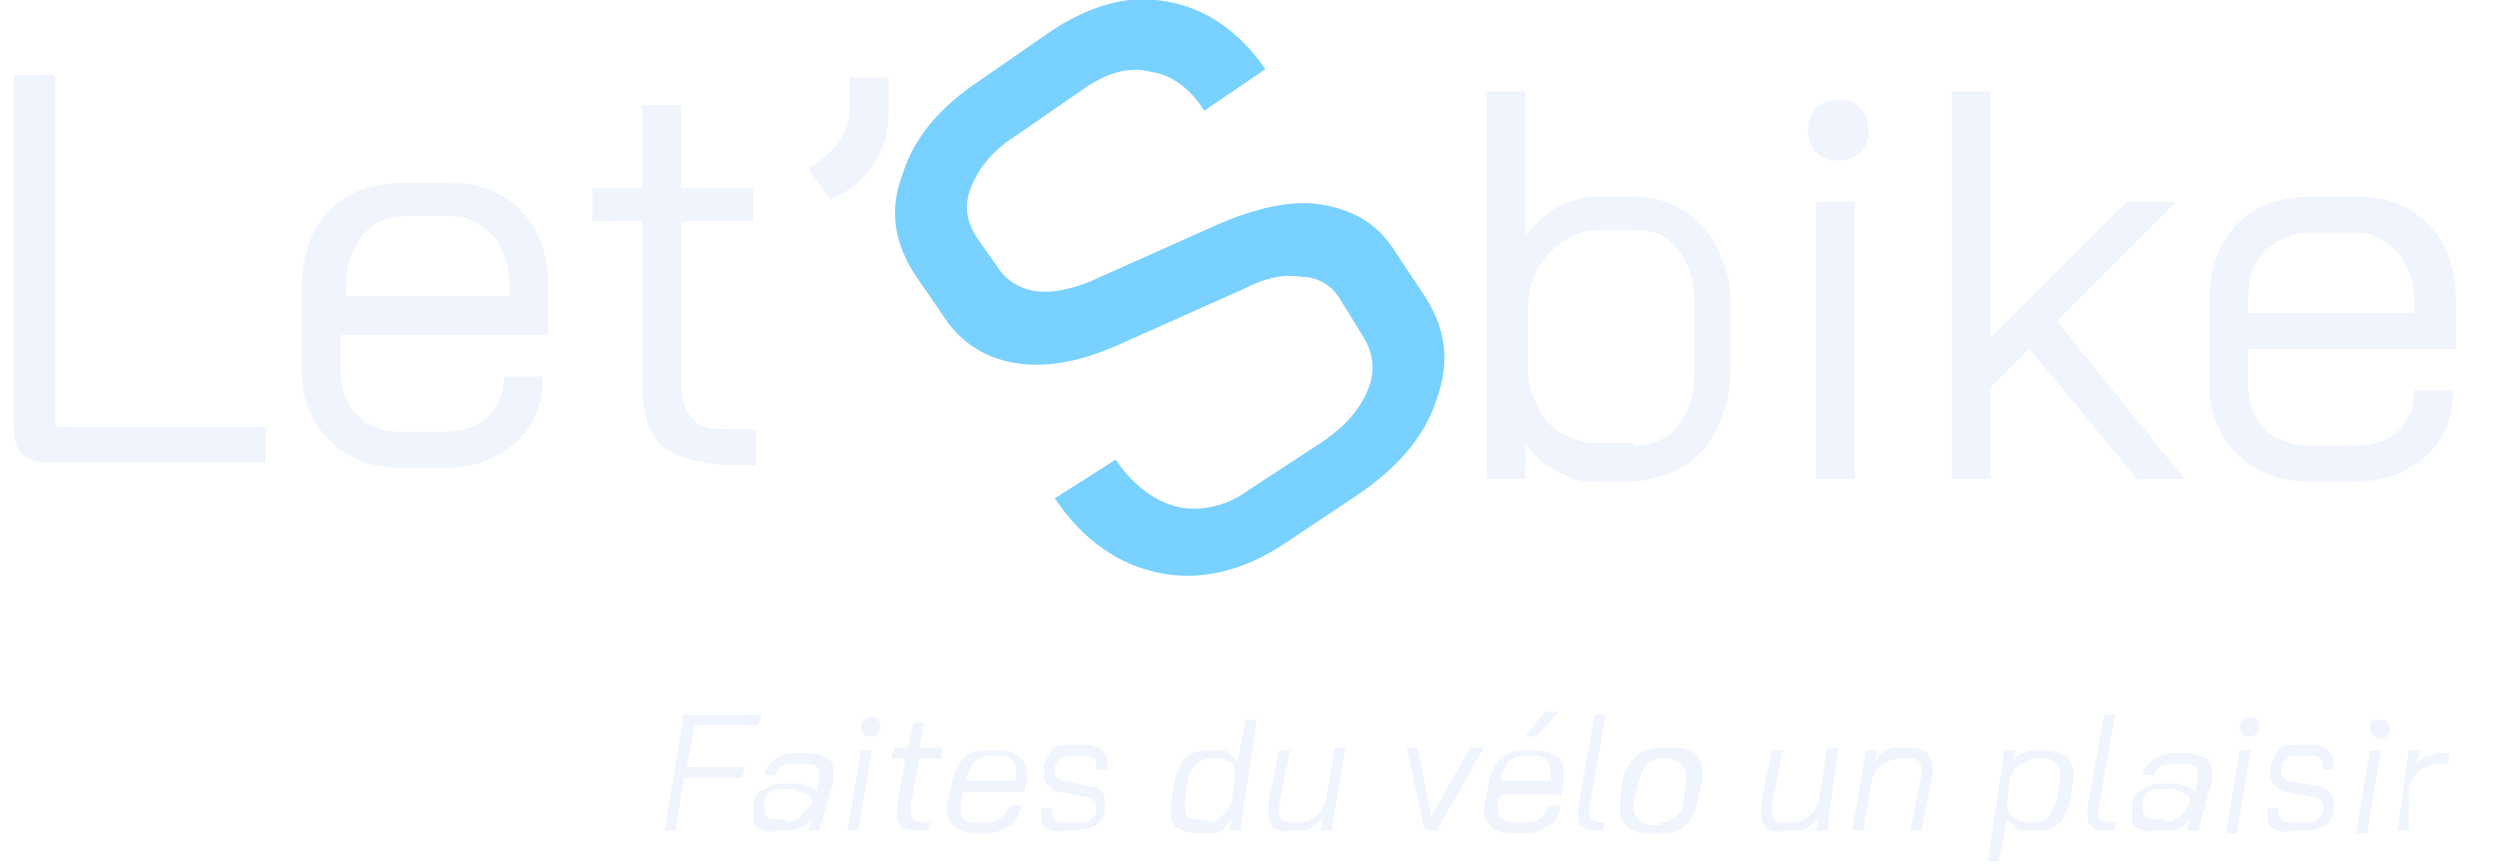
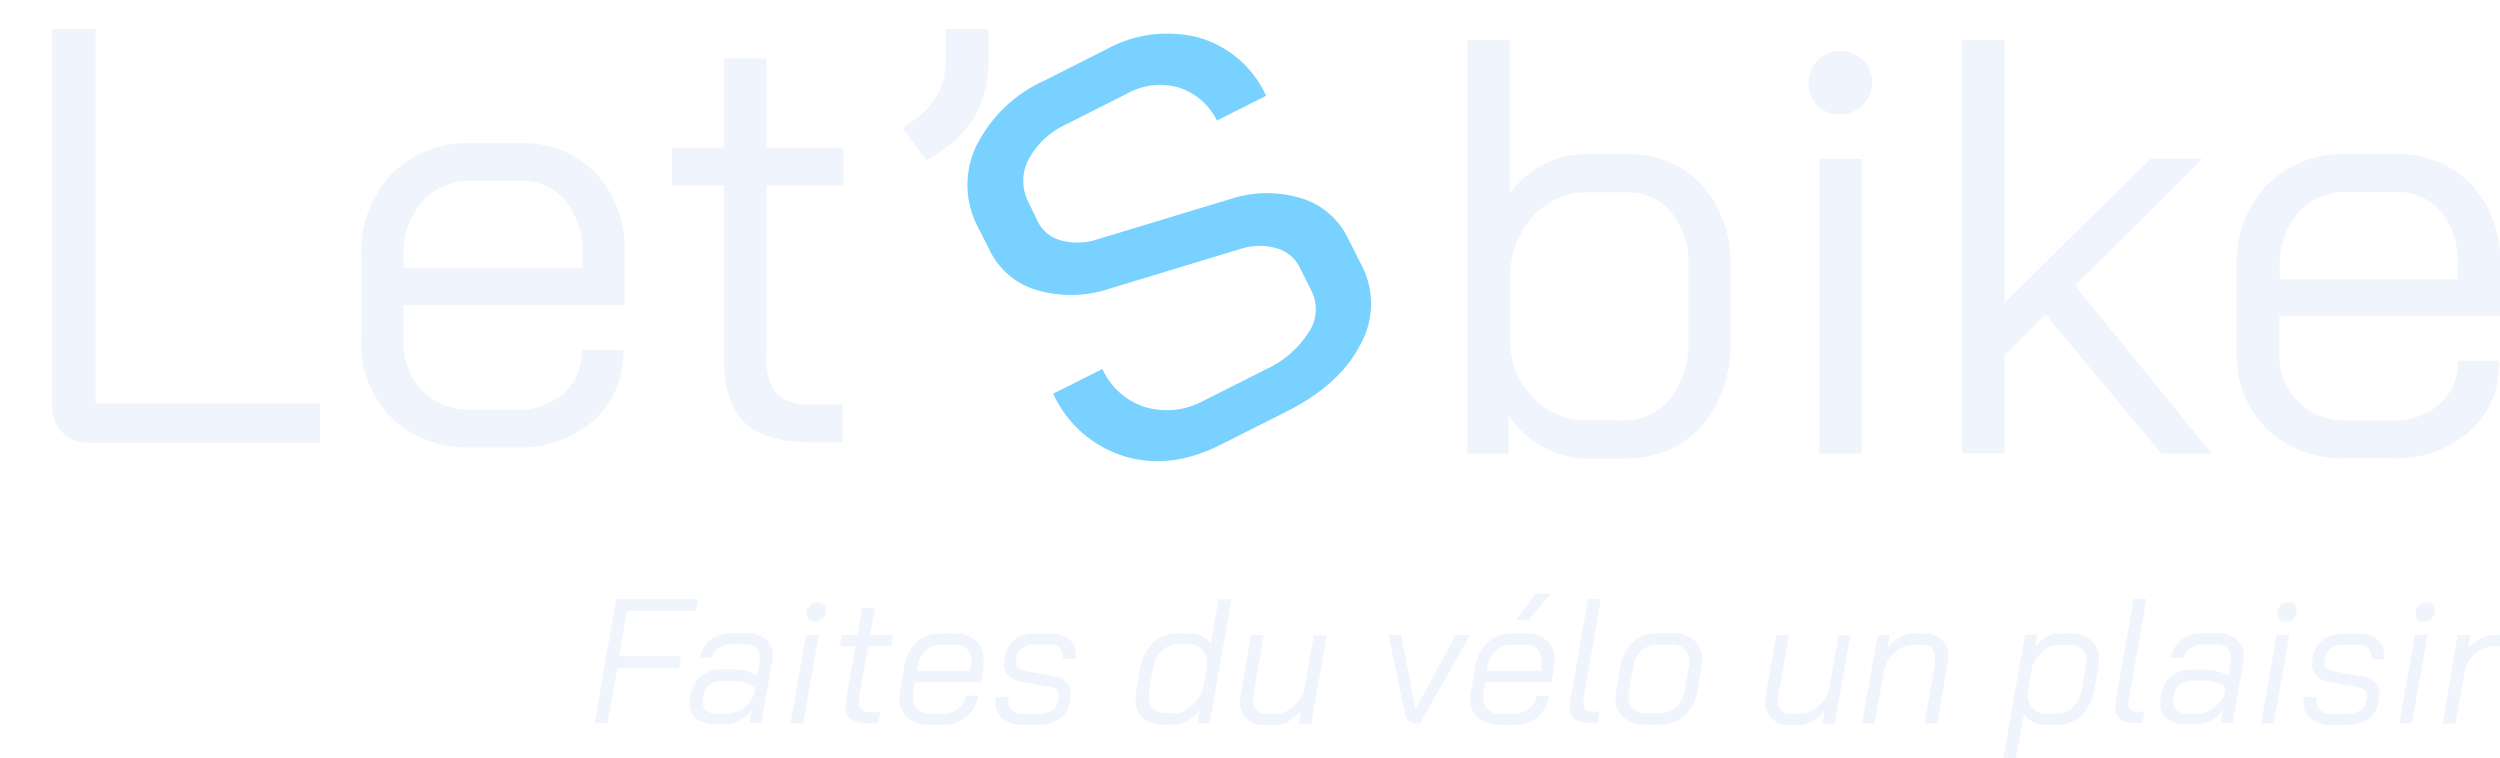
- <svg xmlns="http://www.w3.org/2000/svg" version="1.1" id="Calque_1" x="0px" y="0px" viewBox="0 0 90.3 31.2" style="enable-background:new 0 0 90.3 31.2;" xml:space="preserve">
-   <style type="text/css">
- 	.st0{fill:#78D1FF;}
- 	.st1{fill:none;}
- 	.st2{enable-background:new    ;}
- 	.st3{fill:#F0F4FC;}
- </style>
-   <g>
-     <g>
-       <path class="st0" d="M41.9,20.7c-1.5-0.3-2.8-1.2-3.8-2.7l2.2-1.4c0.6,0.9,1.4,1.5,2.2,1.7s1.8,0,2.6-0.6l2.6-1.7    c0.9-0.6,1.4-1.2,1.7-1.9c0.3-0.7,0.2-1.4-0.2-2l-0.8-1.3C48.1,10.3,47.6,10,47,10c-0.6-0.1-1.2,0-2,0.4l-4.7,2.1    c-1.4,0.6-2.6,0.8-3.7,0.6c-1.1-0.2-2-0.8-2.6-1.8L33.1,10c-0.8-1.2-1-2.4-0.5-3.7C33,5,33.9,3.9,35.4,2.9L38,1.1    c0.9-0.6,1.9-1,2.8-1.1c0.9-0.1,1.9,0.1,2.7,0.5s1.6,1.1,2.2,2L43.5,4c-0.5-0.8-1.2-1.3-1.9-1.4c-0.8-0.2-1.5,0-2.3,0.5l-2.6,1.8    c-0.8,0.5-1.3,1.1-1.6,1.8c-0.3,0.7-0.2,1.3,0.2,1.9l0.7,1c0.3,0.5,0.8,0.8,1.3,0.9c0.6,0.1,1.2,0,2-0.3L44,8.1    c1.4-0.6,2.7-0.9,3.8-0.7s2,0.7,2.6,1.7l1,1.5c0.8,1.2,1,2.4,0.5,3.8c-0.4,1.3-1.4,2.5-2.9,3.5l-2.7,1.8    C44.9,20.6,43.4,21,41.9,20.7z" />
-     </g>
-   </g>
-   <rect x="-1.2" y="2.7" class="st1" width="35" height="17.9" />
-   <g class="st2">
-     <path class="st3" d="M0.8,16.4c-0.2-0.2-0.3-0.5-0.3-1V2.7h1.5v12.7h7.6v1.3H1.7C1.3,16.7,1,16.6,0.8,16.4z" />
-     <path class="st3" d="M11.9,15.9c-0.7-0.7-1-1.5-1-2.6v-2.9c0-1.1,0.3-2.1,1-2.8c0.7-0.7,1.6-1,2.7-1h1.6c1.1,0,1.9,0.3,2.6,1   c0.7,0.7,1,1.6,1,2.7v1.8h-7.5v1.2c0,0.7,0.2,1.3,0.6,1.7c0.4,0.4,1,0.6,1.6,0.6h1.5c0.7,0,1.2-0.2,1.6-0.5   c0.4-0.4,0.6-0.9,0.6-1.5h1.4c0,1-0.3,1.8-1,2.4c-0.7,0.6-1.5,0.9-2.6,0.9h-1.5C13.5,16.9,12.6,16.6,11.9,15.9z M18.4,10.8v-0.5   c0-0.7-0.2-1.3-0.6-1.8c-0.4-0.4-0.9-0.7-1.5-0.7h-1.6c-0.7,0-1.2,0.2-1.6,0.7s-0.6,1.1-0.6,1.8v0.4H18.4z" />
-     <path class="st3" d="M23.9,16.1c-0.5-0.5-0.7-1.2-0.7-2.2V8h-1.8V6.8h1.8v-3h1.4v3h2.6V8h-2.6v5.8c0,0.6,0.1,1,0.4,1.3   c0.2,0.3,0.6,0.4,1.2,0.4h1.1v1.3h-1.1C25.1,16.7,24.4,16.5,23.9,16.1z" />
-     <path class="st3" d="M29.2,6.1l0.3-0.2c0.4-0.3,0.7-0.6,0.9-0.9s0.3-0.8,0.3-1.2v-1h1.4v1c0,0.7-0.1,1.4-0.4,1.9   c-0.3,0.5-0.7,1-1.3,1.3l-0.4,0.2L29.2,6.1z" />
-   </g>
-   <rect x="52.6" y="3.2" class="st1" width="37.7" height="16.9" />
-   <g class="st2">
-     <path class="st3" d="M56.2,17c-0.5-0.3-0.9-0.6-1.1-1v1.3h-1.4v-14h1.4v5.2c0.3-0.4,0.7-0.7,1.1-1c0.5-0.2,0.9-0.4,1.4-0.4h1.4   c0.7,0,1.3,0.2,1.8,0.5s0.9,0.8,1.2,1.3c0.3,0.6,0.5,1.2,0.5,1.9v2.6c0,0.8-0.2,1.5-0.5,2.1c-0.3,0.6-0.7,1.1-1.3,1.4   s-1.2,0.5-1.9,0.5h-1.4C57.2,17.4,56.7,17.3,56.2,17z M59,16.1c0.6,0,1.2-0.2,1.6-0.7c0.4-0.5,0.6-1.1,0.6-2v-2.6   c0-0.7-0.2-1.3-0.6-1.8s-0.9-0.7-1.5-0.7h-1.3c-0.7,0-1.3,0.3-1.8,0.8s-0.8,1.2-0.8,2v2.4c0,0.5,0.2,0.9,0.4,1.3s0.5,0.7,0.9,0.9   c0.4,0.2,0.8,0.3,1.2,0.3H59z" />
-     <path class="st3" d="M65.6,5.5c-0.2-0.2-0.3-0.5-0.3-0.8c0-0.3,0.1-0.6,0.3-0.8c0.2-0.2,0.5-0.3,0.8-0.3c0.3,0,0.6,0.1,0.8,0.3   c0.2,0.2,0.3,0.5,0.3,0.8c0,0.3-0.1,0.6-0.3,0.8c-0.2,0.2-0.5,0.3-0.8,0.3C66,5.8,65.8,5.7,65.6,5.5z M65.6,7.3h1.4v10h-1.4V7.3z" />
-     <path class="st3" d="M77.2,17.3l-3.9-4.7l-1.4,1.4v3.3h-1.4v-14h1.4v8.9l4.9-4.9h1.8l-4.3,4.3l4.6,5.7H77.2z" />
-     <path class="st3" d="M80.8,16.4c-0.7-0.7-1-1.5-1-2.6v-2.9c0-1.1,0.3-2.1,1-2.8s1.6-1,2.7-1h1.6c1.1,0,1.9,0.3,2.6,1s1,1.6,1,2.7   v1.8h-7.5v1.2c0,0.7,0.2,1.3,0.6,1.7c0.4,0.4,1,0.6,1.7,0.6H85c0.7,0,1.2-0.2,1.6-0.5c0.4-0.4,0.6-0.9,0.6-1.5h1.4   c0,1-0.3,1.8-1,2.4c-0.7,0.6-1.5,0.9-2.6,0.9h-1.5C82.4,17.4,81.5,17.1,80.8,16.4z M87.2,11.4v-0.5c0-0.7-0.2-1.3-0.6-1.8   c-0.4-0.4-0.9-0.7-1.5-0.7h-1.6c-0.7,0-1.2,0.2-1.7,0.7s-0.6,1.1-0.6,1.8v0.4H87.2z" />
-   </g>
-   <rect x="15.4" y="25.8" class="st1" width="73.5" height="4.9" />
-   <g class="st2">
-     <path class="st3" d="M24.7,25.8h2.8l-0.1,0.4h-2.3l-0.3,1.5h2.1l-0.1,0.4h-2.1L24.4,30h-0.4L24.7,25.8z" />
-     <path class="st3" d="M27.4,29.9c-0.2-0.1-0.2-0.3-0.2-0.5c0,0,0-0.1,0-0.1l0-0.2c0-0.3,0.2-0.5,0.4-0.6c0.2-0.1,0.4-0.2,0.7-0.2   h0.4c0.1,0,0.3,0,0.4,0.1c0.2,0,0.3,0.1,0.4,0.2l0.1-0.5c0-0.1,0-0.1,0-0.1c0-0.1,0-0.2-0.1-0.3s-0.2-0.1-0.4-0.1h-0.5   c-0.2,0-0.3,0-0.4,0.1c-0.1,0.1-0.2,0.2-0.2,0.3h-0.4c0-0.2,0.2-0.4,0.4-0.6c0.2-0.1,0.4-0.2,0.7-0.2h0.5c0.3,0,0.5,0.1,0.7,0.2   s0.2,0.3,0.2,0.6c0,0.1,0,0.1,0,0.2L29.6,30h-0.4l0.1-0.4c-0.1,0.1-0.3,0.3-0.4,0.3s-0.3,0.1-0.4,0.1h-0.4   C27.8,30.1,27.6,30,27.4,29.9z M28.4,29.7c0.2,0,0.4-0.1,0.5-0.2s0.3-0.3,0.4-0.5l0-0.2c-0.1-0.1-0.2-0.1-0.3-0.2   c-0.1,0-0.3-0.1-0.4-0.1h-0.4c-0.2,0-0.3,0-0.4,0.1c-0.1,0.1-0.2,0.2-0.2,0.3l0,0.2c0,0,0,0.1,0,0.1c0,0.1,0,0.2,0.1,0.3   c0.1,0.1,0.2,0.1,0.3,0.1H28.4z" />
-     <path class="st3" d="M31.1,27.1h0.4L31,30h-0.4L31.1,27.1z M31.2,26.5c0,0-0.1-0.1-0.1-0.2c0-0.1,0-0.2,0.1-0.3   c0.1-0.1,0.2-0.1,0.3-0.1c0.1,0,0.2,0,0.2,0.1c0,0,0.1,0.1,0.1,0.2c0,0.1,0,0.2-0.1,0.3c-0.1,0.1-0.2,0.1-0.3,0.1   C31.3,26.6,31.3,26.6,31.2,26.5z" />
-     <path class="st3" d="M32.6,29.9c-0.1-0.1-0.2-0.2-0.2-0.5c0-0.1,0-0.2,0-0.3l0.3-1.7h-0.5l0.1-0.4h0.5l0.2-0.9h0.4l-0.2,0.9h0.8   L34,27.4h-0.8l-0.3,1.7c0,0,0,0.1,0,0.2c0,0.1,0,0.2,0.1,0.3s0.2,0.1,0.3,0.1h0.3L33.5,30h-0.3C32.9,30,32.8,30,32.6,29.9z" />
-     <path class="st3" d="M34.5,29.9c-0.2-0.2-0.3-0.4-0.3-0.6c0-0.1,0-0.1,0-0.2l0.2-0.9c0.1-0.4,0.2-0.6,0.4-0.8   c0.2-0.2,0.5-0.3,0.8-0.3h0.5c0.3,0,0.5,0.1,0.7,0.2c0.2,0.2,0.3,0.4,0.3,0.7c0,0.1,0,0.1,0,0.2L37,28.6h-2.2L34.7,29   c0,0,0,0.1,0,0.2c0,0.2,0,0.3,0.1,0.4c0.1,0.1,0.2,0.1,0.4,0.1h0.5c0.2,0,0.4-0.1,0.5-0.2c0.1-0.1,0.2-0.3,0.3-0.4h0.4   c-0.1,0.3-0.2,0.6-0.4,0.7s-0.5,0.3-0.8,0.3h-0.5C35,30.1,34.7,30,34.5,29.9z M36.7,28.3l0-0.2c0-0.1,0-0.1,0-0.2   c0-0.2,0-0.3-0.1-0.4c-0.1-0.1-0.2-0.2-0.4-0.2h-0.5c-0.2,0-0.4,0.1-0.5,0.2s-0.2,0.3-0.3,0.6l0,0.1H36.7z" />
-     <path class="st3" d="M37.8,29.9c-0.2-0.1-0.2-0.3-0.2-0.5c0-0.1,0-0.1,0-0.2H38c0,0.1,0,0.1,0,0.1c0,0.1,0,0.2,0.1,0.3   s0.2,0.1,0.4,0.1H39c0.2,0,0.3,0,0.4-0.1c0.1-0.1,0.2-0.2,0.2-0.3l0-0.2c0,0,0,0,0,0c0-0.1,0-0.1-0.1-0.2c-0.1,0-0.1-0.1-0.2-0.1   l-1-0.2c-0.2,0-0.3-0.1-0.4-0.2c-0.1-0.1-0.2-0.2-0.2-0.4c0,0,0-0.1,0-0.1l0-0.2c0-0.2,0.2-0.4,0.3-0.6s0.4-0.2,0.7-0.2h0.5   c0.3,0,0.5,0.1,0.6,0.2c0.2,0.1,0.2,0.3,0.2,0.5c0,0.1,0,0.1,0,0.2h-0.4c0,0,0-0.1,0-0.1c0-0.1,0-0.2-0.1-0.3   c-0.1-0.1-0.2-0.1-0.3-0.1h-0.5c-0.2,0-0.3,0-0.4,0.1c-0.1,0.1-0.2,0.2-0.2,0.3l0,0.2c0,0.1,0,0.1,0.1,0.2c0.1,0.1,0.1,0.1,0.2,0.1   l1,0.2c0.2,0,0.3,0.1,0.4,0.2c0.1,0.1,0.1,0.2,0.1,0.4c0,0,0,0.1,0,0.1l0,0.2c0,0.2-0.2,0.4-0.3,0.5c-0.2,0.1-0.4,0.2-0.7,0.2h-0.5   C38.2,30.1,37.9,30,37.8,29.9z" />
-     <path class="st3" d="M42.5,29.9c-0.2-0.2-0.2-0.4-0.2-0.6c0-0.1,0-0.2,0-0.3l0.1-0.7c0.1-0.4,0.2-0.7,0.4-0.9   c0.2-0.2,0.5-0.3,0.8-0.3h0.4c0.2,0,0.3,0,0.4,0.1c0.1,0.1,0.2,0.2,0.3,0.3l0.3-1.5h0.4L44.8,30h-0.4l0.1-0.4   c-0.1,0.1-0.2,0.3-0.4,0.4c-0.1,0.1-0.3,0.1-0.4,0.1h-0.4C42.9,30.1,42.7,30,42.5,29.9z M43.6,29.7c0.1,0,0.3,0,0.4-0.1   c0.1-0.1,0.2-0.2,0.3-0.3c0.1-0.1,0.2-0.3,0.2-0.4l0.1-0.8c0-0.2,0-0.4-0.1-0.5c-0.1-0.1-0.3-0.2-0.4-0.2h-0.4   c-0.2,0-0.4,0.1-0.5,0.2c-0.2,0.2-0.3,0.4-0.3,0.6l-0.1,0.7c0,0.1,0,0.1,0,0.2c0,0.2,0,0.3,0.1,0.4c0.1,0.1,0.2,0.1,0.4,0.1H43.6z" />
-     <path class="st3" d="M46,29.9c-0.1-0.1-0.2-0.3-0.2-0.6c0-0.1,0-0.1,0-0.2l0.4-2h0.4l-0.4,2c0,0.1,0,0.1,0,0.2c0,0.1,0,0.2,0.1,0.3   s0.2,0.1,0.3,0.1H47c0.2,0,0.4-0.1,0.5-0.2c0.2-0.1,0.3-0.3,0.4-0.6l0.3-1.9h0.4l-0.5,3h-0.4l0.1-0.5c-0.1,0.2-0.3,0.3-0.4,0.4   c-0.2,0.1-0.3,0.1-0.4,0.1h-0.4C46.4,30.1,46.2,30,46,29.9z" />
-     <path class="st3" d="M51.4,29.7l-0.6-2.7h0.4l0.5,2.5h0l1.4-2.5h0.5l-1.7,3h-0.2C51.5,30,51.4,29.9,51.4,29.7z" />
-     <path class="st3" d="M53.9,29.9c-0.2-0.2-0.3-0.4-0.3-0.6c0-0.1,0-0.1,0-0.2l0.2-0.9c0.1-0.4,0.2-0.6,0.4-0.8   c0.2-0.2,0.5-0.3,0.8-0.3h0.5c0.3,0,0.5,0.1,0.7,0.2s0.3,0.4,0.3,0.7c0,0.1,0,0.1,0,0.2l-0.1,0.5h-2.2L54.1,29c0,0,0,0.1,0,0.2   c0,0.2,0,0.3,0.2,0.4c0.1,0.1,0.2,0.1,0.4,0.1h0.5c0.2,0,0.4-0.1,0.5-0.2s0.2-0.3,0.3-0.4h0.4c-0.1,0.3-0.2,0.6-0.4,0.7   s-0.5,0.3-0.8,0.3h-0.5C54.3,30.1,54,30,53.9,29.9z M56,28.3l0-0.2c0-0.1,0-0.1,0-0.2c0-0.2,0-0.3-0.1-0.4   c-0.1-0.1-0.2-0.2-0.4-0.2H55c-0.2,0-0.4,0.1-0.5,0.2c-0.1,0.1-0.2,0.3-0.3,0.6l0,0.1H56z M55.8,25.7h0.5l-0.8,0.9h-0.4L55.8,25.7z   " />
-     <path class="st3" d="M57.2,29.9C57,29.8,57,29.7,57,29.5c0-0.1,0-0.2,0-0.3l0.6-3.4H58l-0.6,3.4c0,0.1,0,0.1,0,0.2   c0,0.1,0,0.2,0.1,0.2c0.1,0,0.1,0.1,0.3,0.1H58L57.9,30h-0.2C57.5,30,57.3,30,57.2,29.9z" />
-     <path class="st3" d="M58.8,29.9c-0.2-0.2-0.3-0.4-0.3-0.7c0-0.1,0-0.1,0-0.2l0.1-0.8c0.1-0.4,0.2-0.6,0.4-0.8S59.6,27,60,27h0.5   c0.3,0,0.6,0.1,0.7,0.2c0.2,0.2,0.3,0.4,0.3,0.7c0,0.1,0,0.1,0,0.2L61.3,29c-0.1,0.4-0.2,0.6-0.4,0.8c-0.2,0.2-0.5,0.3-0.8,0.3   h-0.5C59.2,30.1,59,30,58.8,29.9z M60,29.7c0.2,0,0.4-0.1,0.5-0.2c0.2-0.1,0.3-0.3,0.3-0.5l0.1-0.8c0-0.1,0-0.1,0-0.2   c0-0.2-0.1-0.3-0.2-0.4c-0.1-0.1-0.2-0.2-0.4-0.2H60c-0.2,0-0.4,0.1-0.5,0.2c-0.1,0.1-0.2,0.3-0.3,0.6L59,29c0,0.1,0,0.1,0,0.2   c0,0.2,0.1,0.3,0.2,0.4c0.1,0.1,0.2,0.2,0.4,0.2H60z" />
-     <path class="st3" d="M63.8,29.9c-0.1-0.1-0.2-0.3-0.2-0.6c0-0.1,0-0.1,0-0.2l0.4-2h0.4l-0.4,2c0,0.1,0,0.1,0,0.2   c0,0.1,0,0.2,0.1,0.3s0.2,0.1,0.3,0.1h0.4c0.2,0,0.4-0.1,0.5-0.2c0.2-0.1,0.3-0.3,0.4-0.6l0.3-1.9h0.4L66,30h-0.4l0.1-0.5   c-0.1,0.2-0.3,0.3-0.4,0.4c-0.2,0.1-0.3,0.1-0.4,0.1h-0.4C64.2,30.1,63.9,30,63.8,29.9z" />
-     <path class="st3" d="M67.4,27.1h0.4l-0.1,0.4c0.1-0.2,0.3-0.3,0.4-0.4c0.2-0.1,0.3-0.1,0.4-0.1H69c0.3,0,0.5,0.1,0.6,0.2   c0.1,0.1,0.2,0.3,0.2,0.6c0,0.1,0,0.1,0,0.2l-0.4,2H69l0.4-2c0,0,0-0.1,0-0.2c0-0.1,0-0.3-0.1-0.3c-0.1-0.1-0.2-0.1-0.3-0.1h-0.4   c-0.2,0-0.4,0.1-0.6,0.2c-0.2,0.1-0.3,0.3-0.4,0.6L67.3,30h-0.4L67.4,27.1z" />
-     <path class="st3" d="M72.4,27.1h0.4l-0.1,0.4c0.1-0.1,0.2-0.3,0.4-0.3c0.1-0.1,0.3-0.1,0.4-0.1h0.4c0.3,0,0.5,0.1,0.7,0.2   c0.2,0.2,0.3,0.4,0.3,0.6c0,0,0,0.1,0,0.2l-0.1,0.7c-0.1,0.4-0.2,0.7-0.4,0.9c-0.2,0.2-0.5,0.3-0.8,0.3h-0.4c-0.2,0-0.3,0-0.4-0.1   c-0.1-0.1-0.2-0.2-0.3-0.3l-0.3,1.5h-0.4L72.4,27.1z M73.5,29.7c0.2,0,0.4-0.1,0.5-0.2c0.1-0.2,0.2-0.4,0.3-0.6l0.1-0.7   c0-0.1,0-0.1,0-0.2c0-0.2,0-0.3-0.1-0.4c-0.1-0.1-0.2-0.2-0.4-0.2h-0.4c-0.2,0-0.3,0.1-0.5,0.2s-0.3,0.3-0.4,0.5L72.5,29   c0,0.2,0,0.4,0.2,0.5c0.1,0.1,0.3,0.2,0.5,0.2H73.5z" />
-     <path class="st3" d="M75.6,29.9c-0.1-0.1-0.2-0.2-0.2-0.4c0-0.1,0-0.2,0-0.3l0.6-3.4h0.4l-0.6,3.4c0,0.1,0,0.1,0,0.2   c0,0.1,0,0.2,0.1,0.2s0.1,0.1,0.3,0.1h0.2L76.4,30h-0.2C75.9,30,75.7,30,75.6,29.9z" />
-     <path class="st3" d="M77.2,29.9c-0.2-0.1-0.2-0.3-0.2-0.5c0,0,0-0.1,0-0.1l0-0.2c0-0.3,0.2-0.5,0.4-0.6c0.2-0.1,0.4-0.2,0.7-0.2   h0.4c0.1,0,0.3,0,0.4,0.1c0.2,0,0.3,0.1,0.4,0.2l0.1-0.5c0-0.1,0-0.1,0-0.1c0-0.1,0-0.2-0.1-0.3c-0.1-0.1-0.2-0.1-0.4-0.1h-0.5   c-0.2,0-0.3,0-0.4,0.1s-0.2,0.2-0.2,0.3h-0.4c0-0.2,0.2-0.4,0.4-0.6c0.2-0.1,0.4-0.2,0.7-0.2h0.5c0.3,0,0.5,0.1,0.7,0.2   s0.2,0.3,0.2,0.6c0,0.1,0,0.1,0,0.2L79.4,30H79l0.1-0.4c-0.1,0.1-0.3,0.3-0.4,0.3c-0.1,0.1-0.3,0.1-0.5,0.1h-0.4   C77.6,30.1,77.4,30,77.2,29.9z M78.2,29.7c0.2,0,0.4-0.1,0.5-0.2c0.2-0.1,0.3-0.3,0.4-0.5l0-0.2c-0.1-0.1-0.2-0.1-0.3-0.2   c-0.1,0-0.3-0.1-0.4-0.1h-0.4c-0.2,0-0.3,0-0.4,0.1c-0.1,0.1-0.2,0.2-0.2,0.3l0,0.2c0,0,0,0.1,0,0.1c0,0.1,0,0.2,0.1,0.3   c0.1,0.1,0.2,0.1,0.3,0.1H78.2z" />
-     <path class="st3" d="M80.9,27.1h0.4l-0.5,3h-0.4L80.9,27.1z M81,26.5c0,0-0.1-0.1-0.1-0.2c0-0.1,0-0.2,0.1-0.3   c0.1-0.1,0.2-0.1,0.3-0.1c0.1,0,0.2,0,0.2,0.1c0.1,0,0.1,0.1,0.1,0.2c0,0.1,0,0.2-0.1,0.3c-0.1,0.1-0.2,0.1-0.3,0.1   C81.1,26.6,81.1,26.6,81,26.5z" />
-     <path class="st3" d="M82.1,29.9c-0.2-0.1-0.2-0.3-0.2-0.5c0-0.1,0-0.1,0-0.2h0.4c0,0.1,0,0.1,0,0.1c0,0.1,0,0.2,0.1,0.3   c0.1,0.1,0.2,0.1,0.4,0.1h0.5c0.2,0,0.3,0,0.4-0.1c0.1-0.1,0.2-0.2,0.2-0.3l0-0.2c0,0,0,0,0,0c0-0.1,0-0.1-0.1-0.2   s-0.1-0.1-0.2-0.1l-1-0.2c-0.2,0-0.3-0.1-0.4-0.2c-0.1-0.1-0.2-0.2-0.2-0.4c0,0,0-0.1,0-0.1l0-0.2c0-0.2,0.2-0.4,0.3-0.6   s0.4-0.2,0.7-0.2h0.5c0.3,0,0.5,0.1,0.6,0.2s0.2,0.3,0.2,0.5c0,0.1,0,0.1,0,0.2h-0.4c0,0,0-0.1,0-0.1c0-0.1,0-0.2-0.1-0.3   c-0.1-0.1-0.2-0.1-0.3-0.1h-0.5c-0.2,0-0.3,0-0.4,0.1c-0.1,0.1-0.2,0.2-0.2,0.3l0,0.2c0,0.1,0,0.1,0.1,0.2c0.1,0.1,0.1,0.1,0.2,0.1   l1,0.2c0.2,0,0.3,0.1,0.4,0.2c0.1,0.1,0.2,0.2,0.2,0.4c0,0,0,0.1,0,0.1l0,0.2c0,0.2-0.2,0.4-0.3,0.5c-0.2,0.1-0.4,0.2-0.7,0.2h-0.5   C82.5,30.1,82.2,30,82.1,29.9z" />
-     <path class="st3" d="M85.6,27.1H86l-0.5,3h-0.4L85.6,27.1z M85.7,26.5c0,0-0.1-0.1-0.1-0.2c0-0.1,0-0.2,0.1-0.3   C85.8,26,85.9,26,86,26c0.1,0,0.2,0,0.2,0.1c0.1,0,0.1,0.1,0.1,0.2c0,0.1,0,0.2-0.1,0.3c-0.1,0.1-0.2,0.1-0.3,0.1   C85.8,26.6,85.7,26.6,85.7,26.5z" />
-     <path class="st3" d="M87,27.1h0.4l-0.1,0.5c0.1-0.1,0.2-0.3,0.4-0.3s0.3-0.1,0.5-0.1h0.3l-0.1,0.4h-0.3c-0.3,0-0.5,0.1-0.7,0.2   c-0.2,0.2-0.3,0.4-0.4,0.6L87,30h-0.4L87,27.1z" />
-   </g>
+ <svg xmlns="http://www.w3.org/2000/svg" id="Calque_1" data-name="Calque 1" viewBox="0 0 254 77">
+   <defs>
+     <style>.cls-1{fill:#f0f4fc;}.cls-2{fill:#78d1ff;}</style>
+   </defs>
+   <path class="cls-1" d="M6.29,43.92a3.89,3.89,0,0,1-1-2.88V2.94H9.71V41h22.8v4H9.17A3.89,3.89,0,0,1,6.29,43.92Z" />
+   <path class="cls-1" d="M39.77,42.45a10.49,10.49,0,0,1-3.06-7.89V26a11.42,11.42,0,0,1,3.06-8.31,10.78,10.78,0,0,1,8.1-3.15h4.92a10.24,10.24,0,0,1,7.74,3.06,11.2,11.2,0,0,1,2.94,8.1V31H41v3.6a7,7,0,0,0,1.89,5.07,6.58,6.58,0,0,0,4.95,1.95h4.56a7.05,7.05,0,0,0,4.86-1.65,5.6,5.6,0,0,0,1.86-4.41h4.2a9.23,9.23,0,0,1-3,7.17,11.31,11.31,0,0,1-7.92,2.73H47.87A11.14,11.14,0,0,1,39.77,42.45ZM59.15,27.24V25.68a7.83,7.83,0,0,0-1.74-5.31,5.81,5.81,0,0,0-4.62-2H47.87a6.34,6.34,0,0,0-4.95,2.1A7.94,7.94,0,0,0,41,26v1.26Z" />
+   <path class="cls-1" d="M75.62,42.9q-2.07-2-2.07-6.72V18.84H68.27V15h5.28V5.94h4.32V15h7.8v3.84h-7.8V36.18a5.51,5.51,0,0,0,1,3.78,4.6,4.6,0,0,0,3.51,1.14h3.24v3.84H82.43Q77.69,44.94,75.62,42.9Z" />
+   <path class="cls-1" d="M91.67,13l.9-.6a8,8,0,0,0,2.67-2.79,7.57,7.57,0,0,0,.87-3.69V2.94h4.32V5.88a11.88,11.88,0,0,1-1.26,5.7,11,11,0,0,1-3.9,4l-1.14.72Z" />
+   <path class="cls-2" d="M114.3,46.38A11.77,11.77,0,0,1,107,40l5-2.51a7.17,7.17,0,0,0,4.37,3.88,7.83,7.83,0,0,0,6-.7l6.22-3.13a10.14,10.14,0,0,0,4.37-3.77,4.19,4.19,0,0,0,.29-4.22L132,27.08a3.65,3.65,0,0,0-2.28-1.85,6.18,6.18,0,0,0-3.49,0l-13.44,4.08a12.33,12.33,0,0,1-7.39.18,7.68,7.68,0,0,1-4.82-4l-1.19-2.36a9.15,9.15,0,0,1-.22-8.26,14.26,14.26,0,0,1,7-6.71l6.14-3.1a12.84,12.84,0,0,1,9.5-1.24,10.82,10.82,0,0,1,6.83,5.91l-5,2.52a6.51,6.51,0,0,0-3.89-3.36,6.8,6.8,0,0,0-5.2.6l-6.15,3.1a8.23,8.23,0,0,0-3.91,3.62,4.7,4.7,0,0,0,0,4.33l1,2.07a3.62,3.62,0,0,0,2.4,1.84,6.37,6.37,0,0,0,3.72-.17l13.37-4.05a11.93,11.93,0,0,1,7.16-.11,7.77,7.77,0,0,1,4.77,4l1.44,2.86a8.42,8.42,0,0,1-.12,8q-2.1,4.11-7.53,6.84l-6.22,3.13Q119.13,47.81,114.3,46.38Z" />
+   <path class="cls-1" d="M156.69,45.33a9.36,9.36,0,0,1-3.42-3.09v3.84h-4.2v-42h4.32v15.6a9.45,9.45,0,0,1,3.39-2.94,9.16,9.16,0,0,1,4.29-1.08h4.26a10.42,10.42,0,0,1,5.43,1.41,9.87,9.87,0,0,1,3.72,4,12.31,12.31,0,0,1,1.35,5.85v7.74a13.78,13.78,0,0,1-1.35,6.24,10.14,10.14,0,0,1-3.78,4.2,10.46,10.46,0,0,1-5.61,1.5h-4.2A8.71,8.71,0,0,1,156.69,45.33ZM165,42.72a5.8,5.8,0,0,0,4.71-2.25,9,9,0,0,0,1.83-5.85V26.88a7.86,7.86,0,0,0-1.77-5.34,5.73,5.73,0,0,0-4.53-2h-4a7.19,7.19,0,0,0-5.34,2.28,9.12,9.12,0,0,0-2.46,6V35.1a8,8,0,0,0,1.2,3.84,8.28,8.28,0,0,0,2.76,2.76,6.72,6.72,0,0,0,3.54,1Z" />
+   <path class="cls-1" d="M184.65,10.74a3.17,3.17,0,0,1-.9-2.34,3.24,3.24,0,1,1,6.48,0,3.31,3.31,0,0,1-5.58,2.34Zm.18,5.4h4.32V46.08h-4.32Z" />
+   <path class="cls-1" d="M219.57,46.08,207.81,31.92l-4.14,4.14v10h-4.32v-42h4.32v26.7l14.82-14.64h5.28L210.81,29l13.92,17.1Z" />
+   <path class="cls-1" d="M230.31,43.59a10.49,10.49,0,0,1-3.06-7.89V27.12a11.42,11.42,0,0,1,3.06-8.31,10.78,10.78,0,0,1,8.1-3.15h4.92a10.24,10.24,0,0,1,7.74,3.06,11.2,11.2,0,0,1,2.94,8.1V32.1H231.57v3.6a7,7,0,0,0,1.89,5.07,6.58,6.58,0,0,0,4.95,1.95H243a7.05,7.05,0,0,0,4.86-1.65,5.6,5.6,0,0,0,1.86-4.41h4.2a9.23,9.23,0,0,1-3,7.17A11.31,11.31,0,0,1,243,46.56h-4.56A11.14,11.14,0,0,1,230.31,43.59Zm19.38-15.21V26.82A7.83,7.83,0,0,0,248,21.51a5.81,5.81,0,0,0-4.62-2h-4.92a6.34,6.34,0,0,0-4.95,2.1,7.94,7.94,0,0,0-1.89,5.52v1.26Z" />
+   <path class="cls-1" d="M62.61,60.88h8.28l-.19,1.19h-7l-.81,4.6h6.28L69,67.86H62.72l-1,5.62H60.4Z" />
+   <path class="cls-1" d="M70.8,73.05a1.8,1.8,0,0,1-.73-1.52c0-.09,0-.24,0-.43l.11-.59a2.85,2.85,0,0,1,1.05-1.84A3.41,3.41,0,0,1,73.4,68h1.15a5.37,5.37,0,0,1,1.3.19,3.19,3.19,0,0,1,1.09.48l.25-1.49a2.23,2.23,0,0,0,0-.36,1.28,1.28,0,0,0-.39-1,1.49,1.49,0,0,0-1-.36H74.35a2.29,2.29,0,0,0-1.31.36,1.41,1.41,0,0,0-.63,1h-1.3A2.74,2.74,0,0,1,72.2,65a3.45,3.45,0,0,1,2.15-.68h1.44a3.05,3.05,0,0,1,2,.61,2.1,2.1,0,0,1,.73,1.68,3,3,0,0,1-.06.56l-1.09,6.28H76.13l.22-1.26a4.22,4.22,0,0,1-1.19,1,2.64,2.64,0,0,1-1.35.37H72.73A3.1,3.1,0,0,1,70.8,73.05Zm3-.56A2.88,2.88,0,0,0,75.46,72a3.17,3.17,0,0,0,1.14-1.39l.13-.67a2.28,2.28,0,0,0-.91-.55,4.16,4.16,0,0,0-1.27-.2H73.4a2.1,2.1,0,0,0-1.27.36,1.53,1.53,0,0,0-.62,1l-.11.57a1.66,1.66,0,0,0,0,.29,1,1,0,0,0,.37.8,1.55,1.55,0,0,0,1,.3Z" />
+   <path class="cls-1" d="M81.89,64.5h1.3l-1.59,9H80.31Zm.3-1.57a.74.74,0,0,1-.23-.56,1.14,1.14,0,0,1,.32-.84,1.08,1.08,0,0,1,.82-.33.84.84,0,0,1,.6.21.75.75,0,0,1,.23.57,1.15,1.15,0,0,1-.32.84,1.11,1.11,0,0,1-.84.33A.82.82,0,0,1,82.19,62.93Z" />
+   <path class="cls-1" d="M86.45,73.05a1.6,1.6,0,0,1-.54-1.35,5,5,0,0,1,.09-.85l.91-5.2H85.33l.2-1.15h1.58l.49-2.72h1.29l-.48,2.72h2.34l-.2,1.15H88.21l-.92,5.2a3.25,3.25,0,0,0,0,.5.92.92,0,0,0,.26.76,1.43,1.43,0,0,0,.89.22h1l-.21,1.15h-1A2.82,2.82,0,0,1,86.45,73.05Z" />
+   <path class="cls-1" d="M92.2,72.91a2.39,2.39,0,0,1-.8-1.9,3.63,3.63,0,0,1,0-.65l.45-2.57a4.35,4.35,0,0,1,1.28-2.53,3.48,3.48,0,0,1,2.46-.91h1.48a2.93,2.93,0,0,1,2.07.74,2.55,2.55,0,0,1,.79,2,4.74,4.74,0,0,1,0,.65l-.27,1.58H92.93l-.18,1.08a2,2,0,0,0,0,.47,1.61,1.61,0,0,0,.45,1.2,1.71,1.71,0,0,0,1.24.44h1.37A2.42,2.42,0,0,0,97.34,72a2,2,0,0,0,.77-1.33h1.26a3.44,3.44,0,0,1-1.19,2.19,3.69,3.69,0,0,1-2.41.78H94.4A3.21,3.21,0,0,1,92.2,72.91Zm6.34-4.74.09-.47a2.48,2.48,0,0,0,.06-.54,1.73,1.73,0,0,0-.43-1.2,1.49,1.49,0,0,0-1.14-.46H95.64a2.24,2.24,0,0,0-1.6.61,2.93,2.93,0,0,0-.84,1.68l-.08.38Z" />
+   <path class="cls-1" d="M101.87,73a2,2,0,0,1-.74-1.64,2.81,2.81,0,0,1,.06-.56h1.26a2.23,2.23,0,0,0,0,.36,1.25,1.25,0,0,0,.4,1,1.56,1.56,0,0,0,1.09.36h1.57a2.58,2.58,0,0,0,1.32-.3,1.24,1.24,0,0,0,.63-.84l.12-.61a.52.52,0,0,0,0-.14.72.72,0,0,0-.23-.53,1.12,1.12,0,0,0-.6-.28l-3-.54a2.37,2.37,0,0,1-1.28-.61,1.48,1.48,0,0,1-.47-1.09,1.53,1.53,0,0,1,0-.3l.1-.6a2.69,2.69,0,0,1,1-1.71,3.39,3.39,0,0,1,2.07-.61h1.55a2.86,2.86,0,0,1,1.9.58,1.91,1.91,0,0,1,.69,1.55,2.61,2.61,0,0,1,0,.46H108a2,2,0,0,0,0-.28,1.12,1.12,0,0,0-.35-.87,1.37,1.37,0,0,0-1-.32h-1.55a2.11,2.11,0,0,0-1.19.32,1.41,1.41,0,0,0-.59.88l-.11.53a.63.63,0,0,0,.18.6,1.36,1.36,0,0,0,.72.35l3,.54a2.3,2.3,0,0,1,1.22.59,1.47,1.47,0,0,1,.45,1.08,2.63,2.63,0,0,1,0,.33l-.13.72a2.48,2.48,0,0,1-1,1.63,3.81,3.81,0,0,1-2.2.58H103.9A3.07,3.07,0,0,1,101.87,73Z" />
+   <path class="cls-1" d="M116.11,72.94a2.52,2.52,0,0,1-.74-1.93,5.35,5.35,0,0,1,.07-.83l.38-2.16a4.75,4.75,0,0,1,1.3-2.67,3.34,3.34,0,0,1,2.46-1h1.34a2.65,2.65,0,0,1,1.25.3,2.15,2.15,0,0,1,.85.78l.79-4.55h1.3l-2.21,12.6h-1.27l.24-1.33a4.49,4.49,0,0,1-1.2,1.07,2.47,2.47,0,0,1-1.27.4h-1.2A3,3,0,0,1,116.11,72.94Zm3.29-.47a2.15,2.15,0,0,0,1.17-.37,4,4,0,0,0,1.05-1,3.54,3.54,0,0,0,.61-1.23l.4-2.26a2.26,2.26,0,0,0-.45-1.55,1.56,1.56,0,0,0-1.3-.6h-1.26a2.18,2.18,0,0,0-1.61.7,3.3,3.3,0,0,0-.89,1.82l-.38,2.16a3.62,3.62,0,0,0,0,.63,1.78,1.78,0,0,0,.39,1.23,1.47,1.47,0,0,0,1.15.43Z" />
+   <path class="cls-1" d="M126.66,73a2.29,2.29,0,0,1-.67-1.74,5.16,5.16,0,0,1,.05-.67l1.07-6.06h1.29l-1.06,6.1a2.35,2.35,0,0,0,0,.52,1.41,1.41,0,0,0,.32,1,1.13,1.13,0,0,0,.88.36h1.12a2.59,2.59,0,0,0,1.65-.64,4,4,0,0,0,1.19-1.7l1-5.63h1.3l-1.59,9h-1.26l.26-1.37a5,5,0,0,1-1.26,1.1,2.64,2.64,0,0,1-1.28.41h-1.12A2.47,2.47,0,0,1,126.66,73Z" />
+   <path class="cls-1" d="M142.75,72.56l-1.68-8.06h1.3l1.44,7.56h0l4.1-7.56h1.44l-5.07,9h-.62C143.19,73.48,142.88,73.17,142.75,72.56Z" />
+   <path class="cls-1" d="M150.17,72.91a2.43,2.43,0,0,1-.8-1.9,3.66,3.66,0,0,1,.06-.65l.45-2.57a4.34,4.34,0,0,1,1.27-2.53,3.51,3.51,0,0,1,2.47-.91h1.48a2.93,2.93,0,0,1,2.07.74,2.58,2.58,0,0,1,.79,2,3.57,3.57,0,0,1-.06.65l-.27,1.58H150.9l-.18,1.08a2.83,2.83,0,0,0,0,.47,1.61,1.61,0,0,0,.45,1.2,1.71,1.71,0,0,0,1.24.44h1.37a2.43,2.43,0,0,0,1.57-.49,2,2,0,0,0,.77-1.33h1.26a3.48,3.48,0,0,1-1.19,2.19,3.69,3.69,0,0,1-2.41.78h-1.37A3.24,3.24,0,0,1,150.17,72.91Zm6.35-4.74.09-.47a3.29,3.29,0,0,0,0-.54,1.72,1.72,0,0,0-.42-1.2,1.49,1.49,0,0,0-1.14-.46h-1.48a2.22,2.22,0,0,0-1.6.61,2.93,2.93,0,0,0-.85,1.68l-.07.38Zm-.47-7.87h1.51L155.29,63h-1.22Z" />
+   <path class="cls-1" d="M160,73.1a1.47,1.47,0,0,1-.52-1.28,4.07,4.07,0,0,1,.08-.79l1.78-10.15h1.29L160.89,71a3,3,0,0,0,0,.49.77.77,0,0,0,.23.63,1.32,1.32,0,0,0,.78.18h.61l-.2,1.15h-.61A2.75,2.75,0,0,1,160,73.1Z" />
+   <path class="cls-1" d="M164.94,72.89a2.51,2.51,0,0,1-.81-2,6.7,6.7,0,0,1,.07-.7l.44-2.47a4.29,4.29,0,0,1,1.28-2.5,3.6,3.6,0,0,1,2.5-.9h1.47a3.21,3.21,0,0,1,2.24.73,2.49,2.49,0,0,1,.82,2,4.62,4.62,0,0,1-.07.7l-.43,2.47a4.23,4.23,0,0,1-1.3,2.5,3.64,3.64,0,0,1-2.52.9h-1.47A3.18,3.18,0,0,1,164.94,72.89Zm3.69-.42a2.4,2.4,0,0,0,1.65-.62,2.8,2.8,0,0,0,.87-1.63l.43-2.47a2.27,2.27,0,0,0,.06-.5,1.75,1.75,0,0,0-.47-1.27,1.7,1.7,0,0,0-1.28-.48h-1.47a2.36,2.36,0,0,0-1.65.6,2.76,2.76,0,0,0-.84,1.65l-.43,2.47a2.35,2.35,0,0,0-.05.52,1.7,1.7,0,0,0,.46,1.26,1.67,1.67,0,0,0,1.25.47Z" />
+   <path class="cls-1" d="M180,73a2.32,2.32,0,0,1-.66-1.74,5.16,5.16,0,0,1,.05-.67l1.06-6.06h1.3l-1.06,6.1a2.37,2.37,0,0,0-.06.52,1.41,1.41,0,0,0,.33,1,1.12,1.12,0,0,0,.88.36h1.12a2.54,2.54,0,0,0,1.64-.64,4.1,4.1,0,0,0,1.2-1.7l1-5.63H188l-1.59,9h-1.26l.25-1.37a4.67,4.67,0,0,1-1.26,1.1,2.58,2.58,0,0,1-1.27.41h-1.12A2.51,2.51,0,0,1,180,73Z" />
+   <path class="cls-1" d="M190.77,64.5H192l-.23,1.33A4.32,4.32,0,0,1,193,64.74a2.67,2.67,0,0,1,1.34-.39h1.15a2.42,2.42,0,0,1,1.79.64,2.32,2.32,0,0,1,.66,1.74,5.59,5.59,0,0,1-.05.68l-1.06,6.07h-1.3l1.08-6.1a2.72,2.72,0,0,0,0-.49,1.49,1.49,0,0,0-.33-1,1.14,1.14,0,0,0-.9-.37H194.3a2.64,2.64,0,0,0-1.66.67,3.7,3.7,0,0,0-1.17,1.71l-1,5.6h-1.29Z" />
+   <path class="cls-1" d="M205.75,64.5H207l-.22,1.22a4,4,0,0,1,1.11-1,2.28,2.28,0,0,1,1.18-.37h1.29a3.1,3.1,0,0,1,2.14.71,2.49,2.49,0,0,1,.78,1.92,5.49,5.49,0,0,1-.07.72l-.4,2.21a4.87,4.87,0,0,1-1.3,2.73,3.4,3.4,0,0,1-2.46,1h-1.3a2.65,2.65,0,0,1-1.27-.31,2,2,0,0,1-.85-.82l-.81,4.57h-1.3Zm3.27,8a2.19,2.19,0,0,0,1.63-.68,3.52,3.52,0,0,0,.88-1.88l.39-2.21a2.37,2.37,0,0,0,.06-.52,1.7,1.7,0,0,0-.44-1.23,1.58,1.58,0,0,0-1.2-.45h-1.26a2.33,2.33,0,0,0-1.47.58,3.91,3.91,0,0,0-1.11,1.51l-.48,2.7a2.25,2.25,0,0,0,.46,1.59,1.69,1.69,0,0,0,1.36.59Z" />
+   <path class="cls-1" d="M215.44,73.1a1.49,1.49,0,0,1-.51-1.28A4.07,4.07,0,0,1,215,71l1.78-10.15h1.3L216.3,71a2.25,2.25,0,0,0-.06.49.74.74,0,0,0,.24.63,1.26,1.26,0,0,0,.77.18h.61l-.2,1.15h-.61A2.75,2.75,0,0,1,215.44,73.1Z" />
+   <path class="cls-1" d="M220.22,73.05a1.81,1.81,0,0,1-.74-1.52,2.93,2.93,0,0,1,0-.43l.11-.59a2.85,2.85,0,0,1,1.05-1.84,3.4,3.4,0,0,1,2.13-.65H224a5.45,5.45,0,0,1,1.31.19,3.38,3.38,0,0,1,1.09.48l.25-1.49c0-.17,0-.29,0-.36a1.28,1.28,0,0,0-.39-1,1.49,1.49,0,0,0-1-.36h-1.44a2.27,2.27,0,0,0-1.31.36,1.42,1.42,0,0,0-.64,1h-1.3A2.82,2.82,0,0,1,221.61,65a3.48,3.48,0,0,1,2.16-.68h1.44a3,3,0,0,1,2,.61,2.07,2.07,0,0,1,.73,1.68,4,4,0,0,1,0,.56l-1.1,6.28h-1.22l.21-1.26a4.09,4.09,0,0,1-1.19,1,2.63,2.63,0,0,1-1.34.37h-1.08A3.06,3.06,0,0,1,220.22,73.05Zm3-.56a2.88,2.88,0,0,0,1.61-.52A3.26,3.26,0,0,0,226,70.58l.12-.67a2.21,2.21,0,0,0-.91-.55,4.07,4.07,0,0,0-1.27-.2h-1.15a2.1,2.1,0,0,0-1.27.36,1.53,1.53,0,0,0-.62,1l-.11.57a2.75,2.75,0,0,0,0,.29,1,1,0,0,0,.37.8,1.51,1.51,0,0,0,1,.3Z" />
+   <path class="cls-1" d="M231.31,64.5h1.29l-1.58,9h-1.3Zm.29-1.57a.73.73,0,0,1-.22-.56,1.13,1.13,0,0,1,.31-.84,1.09,1.09,0,0,1,.82-.33.87.87,0,0,1,.61.21.74.74,0,0,1,.22.57,1.15,1.15,0,0,1-.31.84,1.11,1.11,0,0,1-.84.33A.84.84,0,0,1,231.6,62.93Z" />
+   <path class="cls-1" d="M234.76,73a2,2,0,0,1-.74-1.64,2.81,2.81,0,0,1,.06-.56h1.26a2.23,2.23,0,0,0,0,.36,1.28,1.28,0,0,0,.4,1,1.57,1.57,0,0,0,1.1.36h1.56a2.64,2.64,0,0,0,1.33-.3,1.25,1.25,0,0,0,.62-.84l.12-.61a.52.52,0,0,0,0-.14.71.71,0,0,0-.22-.53,1.12,1.12,0,0,0-.61-.28l-3-.54a2.37,2.37,0,0,1-1.28-.61,1.48,1.48,0,0,1-.47-1.09,1.53,1.53,0,0,1,0-.3l.11-.6A2.63,2.63,0,0,1,236,65a3.39,3.39,0,0,1,2.07-.61h1.55a2.84,2.84,0,0,1,1.9.58,1.91,1.91,0,0,1,.69,1.55,2.61,2.61,0,0,1,0,.46h-1.26a1.7,1.7,0,0,0,0-.28,1.15,1.15,0,0,0-.35-.87,1.42,1.42,0,0,0-1-.32h-1.55a2.05,2.05,0,0,0-1.18.32,1.43,1.43,0,0,0-.6.88l-.1.53a.65.65,0,0,0,.17.6,1.36,1.36,0,0,0,.72.35l3,.54a2.26,2.26,0,0,1,1.22.59,1.48,1.48,0,0,1,.46,1.08,3.14,3.14,0,0,1,0,.33l-.13.72a2.48,2.48,0,0,1-1,1.63,3.81,3.81,0,0,1-2.2.58H236.8A3.09,3.09,0,0,1,234.76,73Z" />
+   <path class="cls-1" d="M245.35,64.5h1.29l-1.58,9h-1.3Zm.29-1.57a.73.73,0,0,1-.22-.56,1.13,1.13,0,0,1,.31-.84,1.09,1.09,0,0,1,.82-.33.89.89,0,0,1,.61.21.74.74,0,0,1,.22.57,1.19,1.19,0,0,1-.31.84,1.12,1.12,0,0,1-.84.33A.84.84,0,0,1,245.64,62.93Z" />
+   <path class="cls-1" d="M249.7,64.5H251l-.25,1.38a3.68,3.68,0,0,1,1.22-1,3.09,3.09,0,0,1,1.46-.38h1l-.19,1.17h-.78a2.9,2.9,0,0,0-2,.73,3.24,3.24,0,0,0-1.06,1.93l-.92,5.19h-1.29Z" />
</svg>
